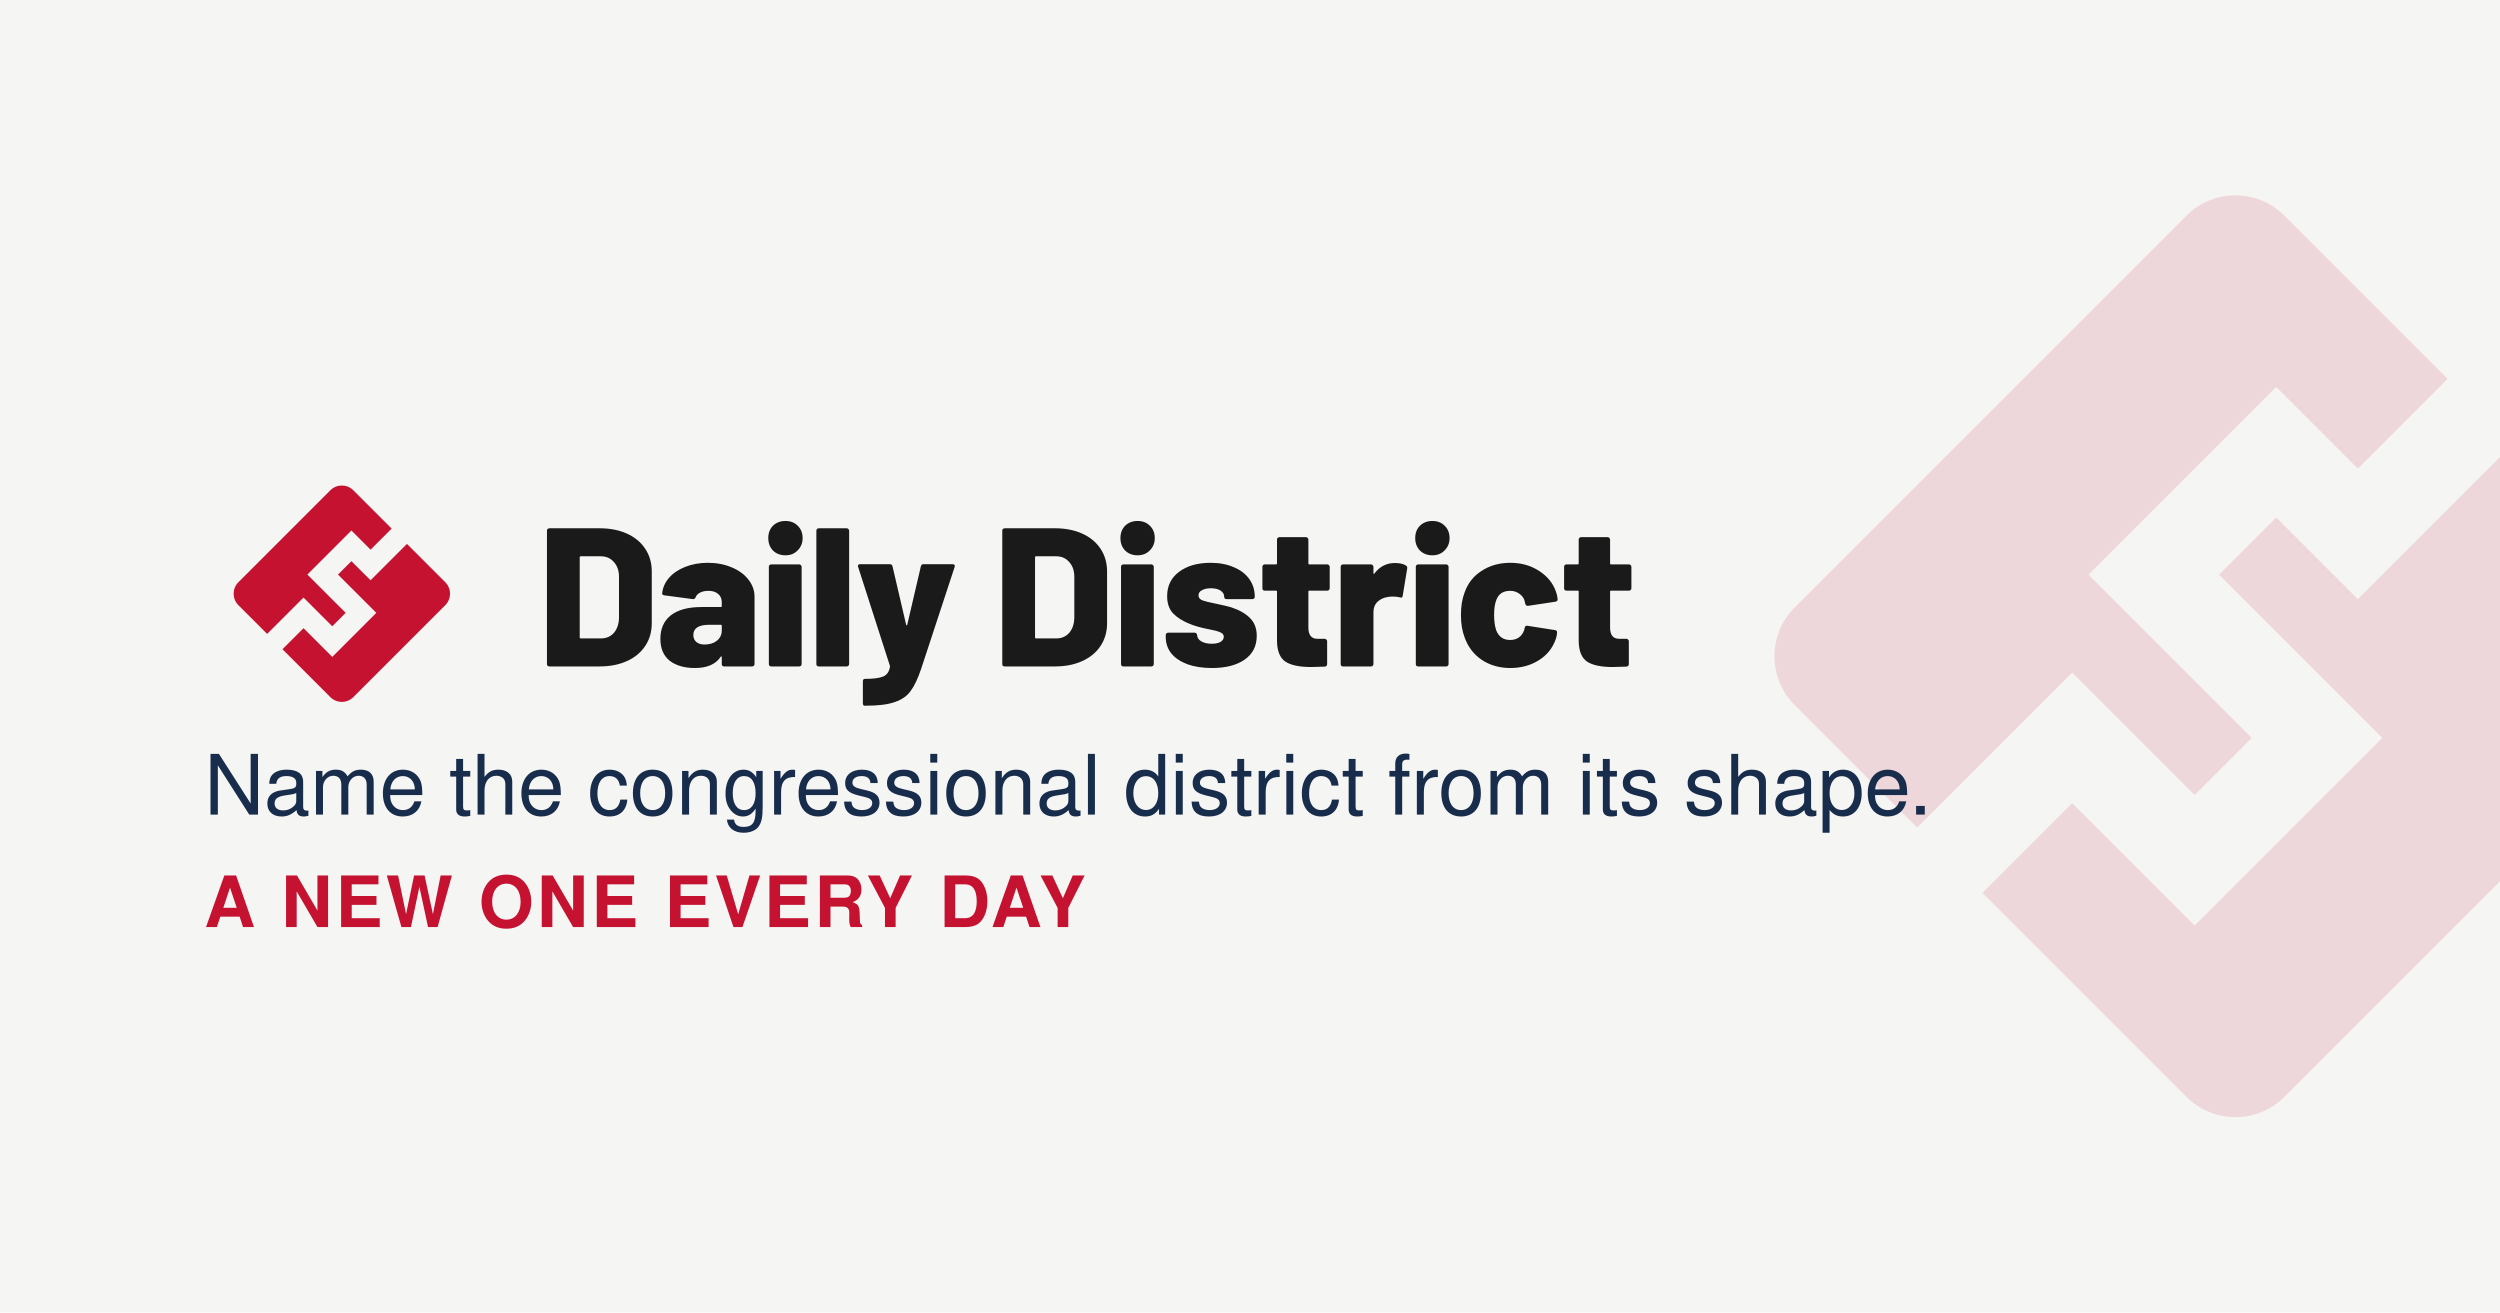
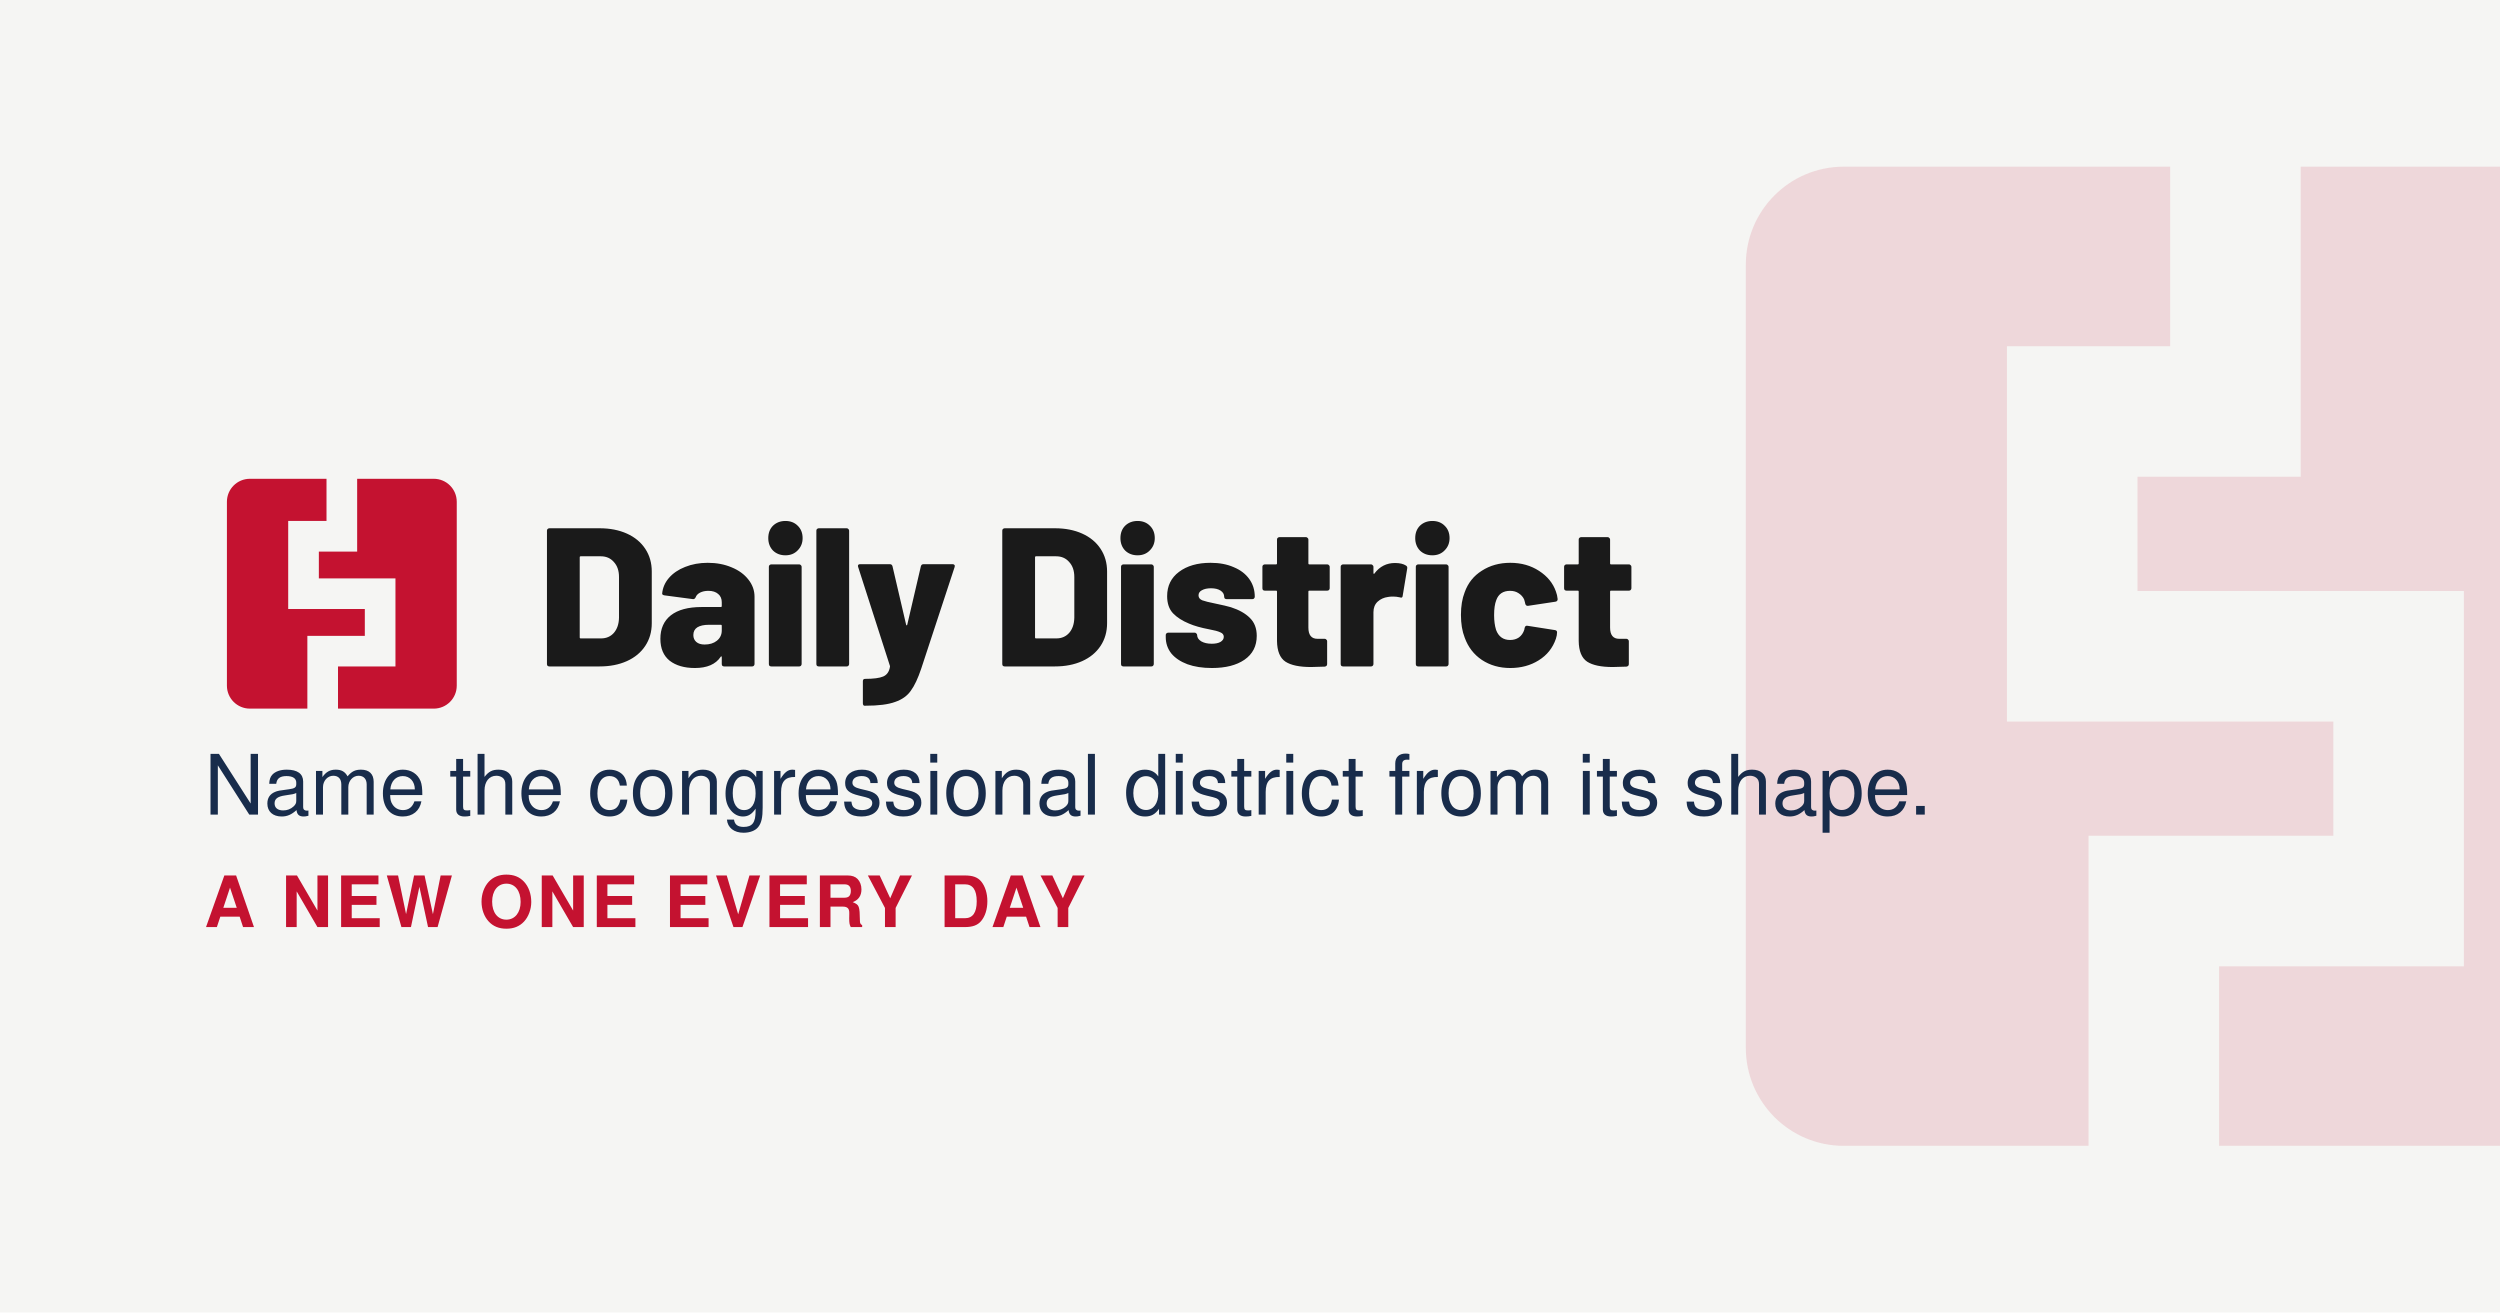
<svg xmlns="http://www.w3.org/2000/svg" viewBox="0 0 1200 630" width="1200" height="630">
  <rect width="1200" height="630" fill="#F5F5F3" />
-   <path fill="#C41230" fill-opacity="0.13" fill-rule="evenodd" d="M1096.500 103.500L1284.500 291.500A33.234 33.234 0 0 1 1284.500 338.500L1096.500 526.500A33.234 33.234 0 0 1 1049.500 526.500L861.500 338.500A33.234 33.234 0 0 1 861.500 291.500L1049.500 103.500A33.234 33.234 0 0 1 1096.500 103.500ZM1174.833 181.833 L1131.750 224.917 L1092.583 185.750 L1002.500 275.833 L1080.833 354.167 L1053.417 381.583 L994.667 322.833 L920.250 397.250 L951.583 428.583 L994.667 385.500 L1053.417 444.250 L1143.500 354.167 L1065.167 275.833 L1092.583 248.417 L1131.750 287.583 L1206.167 213.167Z" />
+   <path fill="#C41230" fill-opacity="0.13" fill-rule="evenodd" d="M885.000 80.000H1261.000A47.000 47.000 0 0 1 1308.000 127.000V503.000A47.000 47.000 0 0 1 1261.000 550.000H885.000A47.000 47.000 0 0 1 838.000 503.000V127.000A47.000 47.000 0 0 1 885.000 80.000ZM1041.667 80.000L1041.667 166.167L963.333 166.167L963.333 346.333L1120.000 346.333L1120.000 401.167L1002.500 401.167L1002.500 550.000L1065.167 550.000L1065.167 463.833L1182.667 463.833L1182.667 283.667L1026.000 283.667L1026.000 228.833L1104.333 228.833L1104.333 80.000Z" />
  <g transform="translate(96 216.9) scale(2.1532)">
-     <path fill="#C41230" fill-rule="evenodd" d="M34.180 8.562L54.674 29.056A3.623 3.623 0 0 1 54.674 34.180L34.180 54.674A3.623 3.623 0 0 1 29.056 54.674L8.562 34.180A3.623 3.623 0 0 1 8.562 29.056L29.056 8.562A3.623 3.623 0 0 1 34.180 8.562ZM42.719 17.101 L38.023 21.798 L33.753 17.528 L23.933 27.348 L32.472 35.888 L29.483 38.877 L23.079 32.472 L14.966 40.584 L18.382 44.000 L23.079 39.304 L29.483 45.708 L39.304 35.888 L30.764 27.348 L33.753 24.360 L38.023 28.629 L46.135 20.517Z" />
+     <path fill="#C41230" fill-rule="evenodd" d="M11.124 6.000H52.113A5.124 5.124 0 0 1 57.236 11.124V52.113A5.124 5.124 0 0 1 52.113 57.236H11.124A5.124 5.124 0 0 1 6.000 52.113V11.124A5.124 5.124 0 0 1 11.124 6.000ZM28.202 6.000L28.202 15.393L19.663 15.393L19.663 35.034L36.742 35.034L36.742 41.011L23.933 41.011L23.933 57.236L30.764 57.236L30.764 47.843L43.573 47.843L43.573 28.202L26.494 28.202L26.494 22.225L35.034 22.225L35.034 6.000Z" />
    <path fill="#1A1A1A" transform="translate(75.19 3.83)" d="M 2.684,44 Q 2.464,44 2.288,43.868 2.156,43.692 2.156,43.472 V 13.728 q 0,-0.22 0.132,-0.352 Q 2.464,13.2 2.684,13.2 h 11.22 q 3.432,0 6.072,1.188 2.64,1.188 4.092,3.388 1.452,2.2 1.452,5.06 v 11.528 q 0,2.86 -1.452,5.06 -1.452,2.2 -4.092,3.388 -2.64,1.188 -6.072,1.188 Z M 9.46,37.532 q 0,0.22 0.22,0.22 h 4.532 q 1.76,0 2.86,-1.232 1.1,-1.276 1.144,-3.388 v -9.064 q 0,-2.112 -1.144,-3.344 -1.1,-1.276 -2.904,-1.276 H 9.68 q -0.22,0 -0.22,0.22 z M 38,20.9 q 2.948,0 5.324,1.012 2.376,0.968 3.74,2.728 1.364,1.716 1.364,3.828 v 15.004 q 0,0.22 -0.176,0.396 -0.132,0.132 -0.352,0.132 h -6.248 q -0.22,0 -0.396,-0.132 -0.132,-0.176 -0.132,-0.396 v -1.54 q 0,-0.176 -0.088,-0.176 -0.088,-0.044 -0.176,0.132 -1.672,2.464 -5.72,2.464 -3.52,0 -5.632,-1.628 -2.068,-1.672 -2.068,-4.884 0,-3.388 2.332,-5.236 2.376,-1.848 6.864,-1.848 h 4.268 q 0.22,0 0.22,-0.22 V 29.7 q 0,-1.188 -0.792,-1.848 -0.792,-0.704 -2.2,-0.704 -1.056,0 -1.848,0.396 -0.748,0.396 -0.968,1.012 -0.22,0.484 -0.616,0.44 l -6.336,-0.836 q -0.528,-0.088 -0.528,-0.396 0.176,-1.936 1.496,-3.476 1.364,-1.584 3.608,-2.464 2.288,-0.924 5.06,-0.924 z m -0.704,18.216 q 1.672,0 2.728,-0.836 1.1,-0.88 1.1,-2.288 v -1.056 q 0,-0.22 -0.22,-0.22 h -2.64 q -1.672,0 -2.596,0.572 -0.88,0.572 -0.88,1.716 0,0.968 0.66,1.54 0.66,0.572 1.848,0.572 z M 55.32,19.228 q -1.672,0 -2.772,-1.056 -1.056,-1.1 -1.056,-2.772 0,-1.716 1.056,-2.772 1.1,-1.056 2.772,-1.056 1.672,0 2.728,1.056 1.1,1.056 1.1,2.772 0,1.628 -1.1,2.728 -1.056,1.1 -2.728,1.1 z M 52.152,44 q -0.22,0 -0.396,-0.132 -0.132,-0.176 -0.132,-0.396 V 21.78 q 0,-0.22 0.132,-0.352 0.176,-0.176 0.396,-0.176 h 6.248 q 0.22,0 0.352,0.176 0.176,0.132 0.176,0.352 v 21.692 q 0,0.22 -0.176,0.396 -0.132,0.132 -0.352,0.132 z m 10.588,0 q -0.22,0 -0.396,-0.132 -0.132,-0.176 -0.132,-0.396 V 13.728 q 0,-0.22 0.132,-0.352 0.176,-0.176 0.396,-0.176 h 6.248 q 0.22,0 0.352,0.176 0.176,0.132 0.176,0.352 v 29.744 q 0,0.22 -0.176,0.396 -0.132,0.132 -0.352,0.132 z m 10.148,8.756 q -0.132,0 -0.22,-0.176 -0.088,-0.132 -0.088,-0.352 V 47.3 q 0,-0.528 0.484,-0.528 2.816,0 4.048,-0.528 1.232,-0.528 1.496,-2.112 0.044,-0.088 0,-0.264 l -7.084,-22.044 q -0.044,-0.088 -0.044,-0.22 0,-0.396 0.484,-0.396 h 6.644 q 0.44,0 0.572,0.44 l 3.036,13.024 q 0.044,0.176 0.132,0.176 0.088,0 0.132,-0.176 l 3.036,-13.024 q 0.132,-0.44 0.572,-0.44 h 6.512 q 0.264,0 0.396,0.176 0.132,0.132 0.044,0.44 l -7.436,22.616 q -1.1,3.3 -2.332,4.972 -1.188,1.716 -3.52,2.508 -2.288,0.836 -6.556,0.836 z M 104.184,44 q -0.22,0 -0.396,-0.132 -0.132,-0.176 -0.132,-0.396 V 13.728 q 0,-0.22 0.132,-0.352 0.176,-0.176 0.396,-0.176 h 11.22 q 3.432,0 6.072,1.188 2.64,1.188 4.092,3.388 1.452,2.2 1.452,5.06 v 11.528 q 0,2.86 -1.452,5.06 -1.452,2.2 -4.092,3.388 -2.64,1.188 -6.072,1.188 z m 6.776,-6.468 q 0,0.22 0.22,0.22 h 4.532 q 1.76,0 2.86,-1.232 1.1,-1.276 1.144,-3.388 v -9.064 q 0,-2.112 -1.144,-3.344 -1.1,-1.276 -2.904,-1.276 h -4.488 q -0.22,0 -0.22,0.22 z m 22.864,-18.304 q -1.672,0 -2.772,-1.056 -1.056,-1.1 -1.056,-2.772 0,-1.716 1.056,-2.772 1.1,-1.056 2.772,-1.056 1.672,0 2.728,1.056 1.1,1.056 1.1,2.772 0,1.628 -1.1,2.728 -1.056,1.1 -2.728,1.1 z M 130.656,44 q -0.22,0 -0.396,-0.132 -0.132,-0.176 -0.132,-0.396 V 21.78 q 0,-0.22 0.132,-0.352 0.176,-0.176 0.396,-0.176 h 6.248 q 0.22,0 0.352,0.176 0.176,0.132 0.176,0.352 v 21.692 q 0,0.22 -0.176,0.396 -0.132,0.132 -0.352,0.132 z m 19.74,0.352 q -3.124,0 -5.456,-0.836 -2.332,-0.88 -3.608,-2.42 -1.232,-1.584 -1.232,-3.608 v -0.484 q 0,-0.22 0.132,-0.352 0.176,-0.176 0.396,-0.176 h 5.94 q 0.22,0 0.352,0.176 0.176,0.132 0.176,0.352 0,0.836 0.924,1.408 0.924,0.528 2.332,0.528 1.232,0 1.936,-0.396 0.748,-0.44 0.748,-1.144 0,-0.704 -0.792,-1.012 -0.748,-0.352 -2.464,-0.66 -2.772,-0.528 -4.488,-1.276 -2.244,-0.924 -3.564,-2.288 -1.32,-1.408 -1.32,-3.828 0,-3.432 2.64,-5.412 2.684,-2.024 7.04,-2.024 2.948,0 5.148,0.968 2.244,0.924 3.476,2.64 1.232,1.716 1.232,3.96 0,0.22 -0.176,0.396 -0.132,0.132 -0.352,0.132 h -5.764 q -0.22,0 -0.396,-0.132 -0.132,-0.176 -0.132,-0.396 0,-0.836 -0.792,-1.364 -0.792,-0.528 -2.156,-0.528 -1.232,0 -2.024,0.44 -0.748,0.396 -0.748,1.144 0,0.748 0.836,1.1 0.836,0.308 2.816,0.704 2.552,0.528 3.564,0.836 2.728,0.88 4.224,2.376 1.54,1.496 1.54,4.004 0,3.432 -2.728,5.324 -2.684,1.848 -7.26,1.848 z m 26.252,-17.776 q 0,0.22 -0.176,0.396 -0.132,0.132 -0.352,0.132 h -4.004 q -0.22,0 -0.22,0.22 v 8.008 q 0,2.508 2.024,2.508 h 1.628 q 0.22,0 0.352,0.176 0.176,0.132 0.176,0.352 v 5.104 q 0,0.484 -0.528,0.572 -2.112,0.088 -3.08,0.088 -3.828,0 -5.676,-1.188 -1.848,-1.232 -1.892,-4.62 v -11 q 0,-0.22 -0.22,-0.22 h -2.508 q -0.22,0 -0.396,-0.132 -0.132,-0.176 -0.132,-0.396 V 21.78 q 0,-0.22 0.132,-0.352 0.176,-0.176 0.396,-0.176 h 2.508 q 0.22,0 0.22,-0.22 v -5.324 q 0,-0.22 0.132,-0.352 0.176,-0.176 0.396,-0.176 h 5.94 q 0.22,0 0.352,0.176 0.176,0.132 0.176,0.352 v 5.324 q 0,0.22 0.22,0.22 h 4.004 q 0.22,0 0.352,0.176 0.176,0.132 0.176,0.352 z m 14.548,-5.632 q 1.584,0 2.464,0.572 0.352,0.22 0.264,0.66 l -1.012,6.116 q -0.044,0.528 -0.616,0.308 -0.792,-0.176 -1.496,-0.176 -0.748,0 -1.144,0.088 -1.364,0.176 -2.332,1.056 -0.924,0.88 -0.924,2.332 v 11.572 q 0,0.22 -0.176,0.396 -0.132,0.132 -0.352,0.132 h -6.248 q -0.22,0 -0.396,-0.132 -0.132,-0.176 -0.132,-0.396 V 21.78 q 0,-0.22 0.132,-0.352 0.176,-0.176 0.396,-0.176 h 6.248 q 0.22,0 0.352,0.176 0.176,0.132 0.176,0.352 v 1.408 q 0,0.132 0.088,0.176 0.088,0.044 0.132,-0.088 1.76,-2.332 4.576,-2.332 z m 8.344,-1.716 q -1.672,0 -2.772,-1.056 -1.056,-1.1 -1.056,-2.772 0,-1.716 1.056,-2.772 1.1,-1.056 2.772,-1.056 1.672,0 2.728,1.056 1.1,1.056 1.1,2.772 0,1.628 -1.1,2.728 -1.056,1.1 -2.728,1.1 z M 196.372,44 q -0.22,0 -0.396,-0.132 -0.132,-0.176 -0.132,-0.396 V 21.78 q 0,-0.22 0.132,-0.352 0.176,-0.176 0.396,-0.176 h 6.248 q 0.22,0 0.352,0.176 0.176,0.132 0.176,0.352 v 21.692 q 0,0.22 -0.176,0.396 -0.132,0.132 -0.352,0.132 z m 20.532,0.352 q -3.608,0 -6.336,-1.804 -2.684,-1.804 -3.828,-4.972 -0.836,-2.112 -0.836,-5.06 0,-2.948 0.836,-5.06 1.1,-3.08 3.828,-4.796 2.728,-1.76 6.336,-1.76 3.652,0 6.424,1.804 2.772,1.804 3.74,4.576 0.308,0.792 0.396,1.716 0,0.484 -0.484,0.572 l -6.116,0.924 h -0.088 q -0.396,0 -0.528,-0.44 l -0.088,-0.396 q -0.088,-0.352 -0.176,-0.616 -0.396,-0.836 -1.232,-1.364 -0.792,-0.528 -1.892,-0.528 -2.332,0 -3.08,2.068 -0.484,1.232 -0.484,3.344 0,1.892 0.44,3.3 0.836,2.244 3.124,2.244 1.144,0 1.98,-0.572 0.836,-0.616 1.188,-1.716 0.044,-0.088 0.044,-0.264 0.044,-0.044 0.044,-0.176 0.132,-0.528 0.616,-0.44 l 6.16,0.968 q 0.44,0.088 0.44,0.484 0,0.66 -0.264,1.452 -1.056,3.08 -3.828,4.796 -2.728,1.716 -6.336,1.716 z m 27,-17.776 q 0,0.22 -0.176,0.396 -0.132,0.132 -0.352,0.132 h -4.004 q -0.22,0 -0.22,0.22 v 8.008 q 0,2.508 2.024,2.508 h 1.628 q 0.22,0 0.352,0.176 0.176,0.132 0.176,0.352 v 5.104 q 0,0.484 -0.528,0.572 -2.112,0.088 -3.08,0.088 -3.828,0 -5.676,-1.188 -1.848,-1.232 -1.892,-4.62 v -11 q 0,-0.22 -0.22,-0.22 h -2.508 q -0.22,0 -0.396,-0.132 -0.132,-0.176 -0.132,-0.396 V 21.78 q 0,-0.22 0.132,-0.352 0.176,-0.176 0.396,-0.176 h 2.508 q 0.22,0 0.22,-0.22 v -5.324 q 0,-0.22 0.132,-0.352 0.176,-0.176 0.396,-0.176 h 5.94 q 0.22,0 0.352,0.176 0.176,0.132 0.176,0.352 v 5.324 q 0,0.22 0.22,0.22 h 4.004 q 0.22,0 0.352,0.176 0.176,0.132 0.176,0.352 z" />
  </g>
  <text x="98" y="391" font-family="Barlow, Helvetica, Arial, sans-serif" font-size="40" font-weight="500" fill="#182C4B">Name the congressional district from its shape.</text>
  <text x="98" y="445" font-family="Barlow, Helvetica, Arial, sans-serif" font-size="34" font-weight="700" fill="#C41230" letter-spacing="1.5">A NEW ONE EVERY DAY</text>
</svg>
